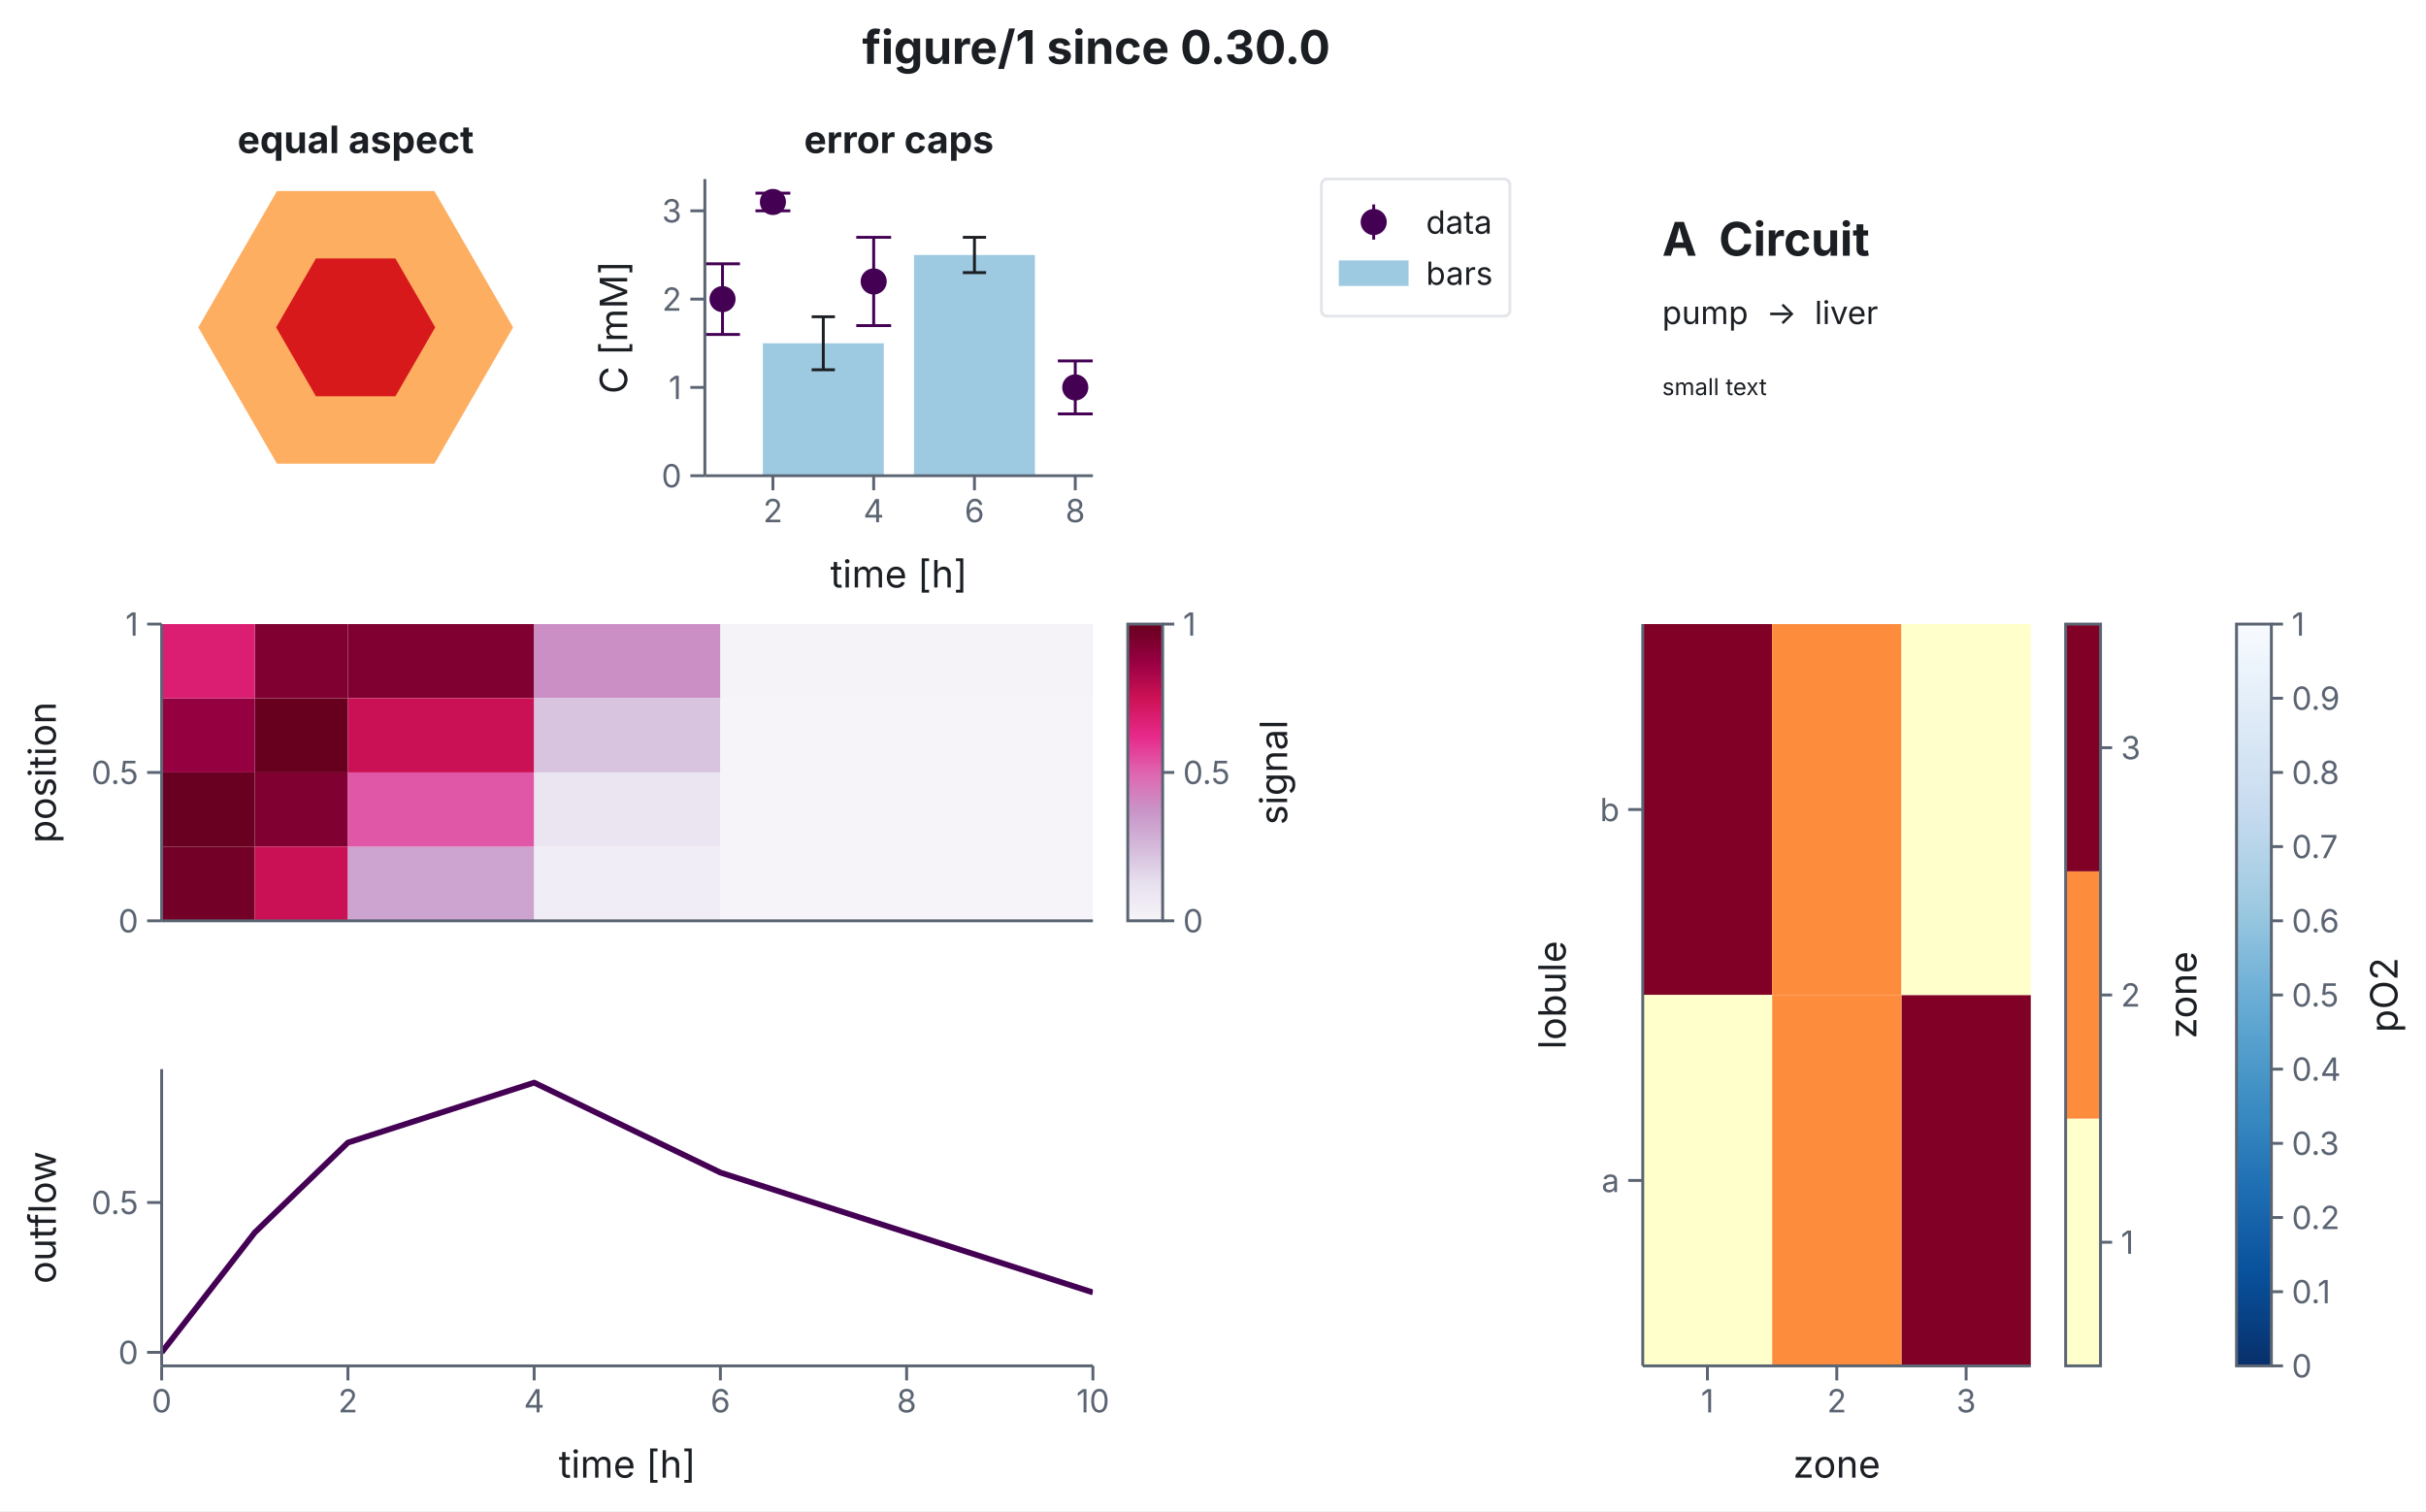
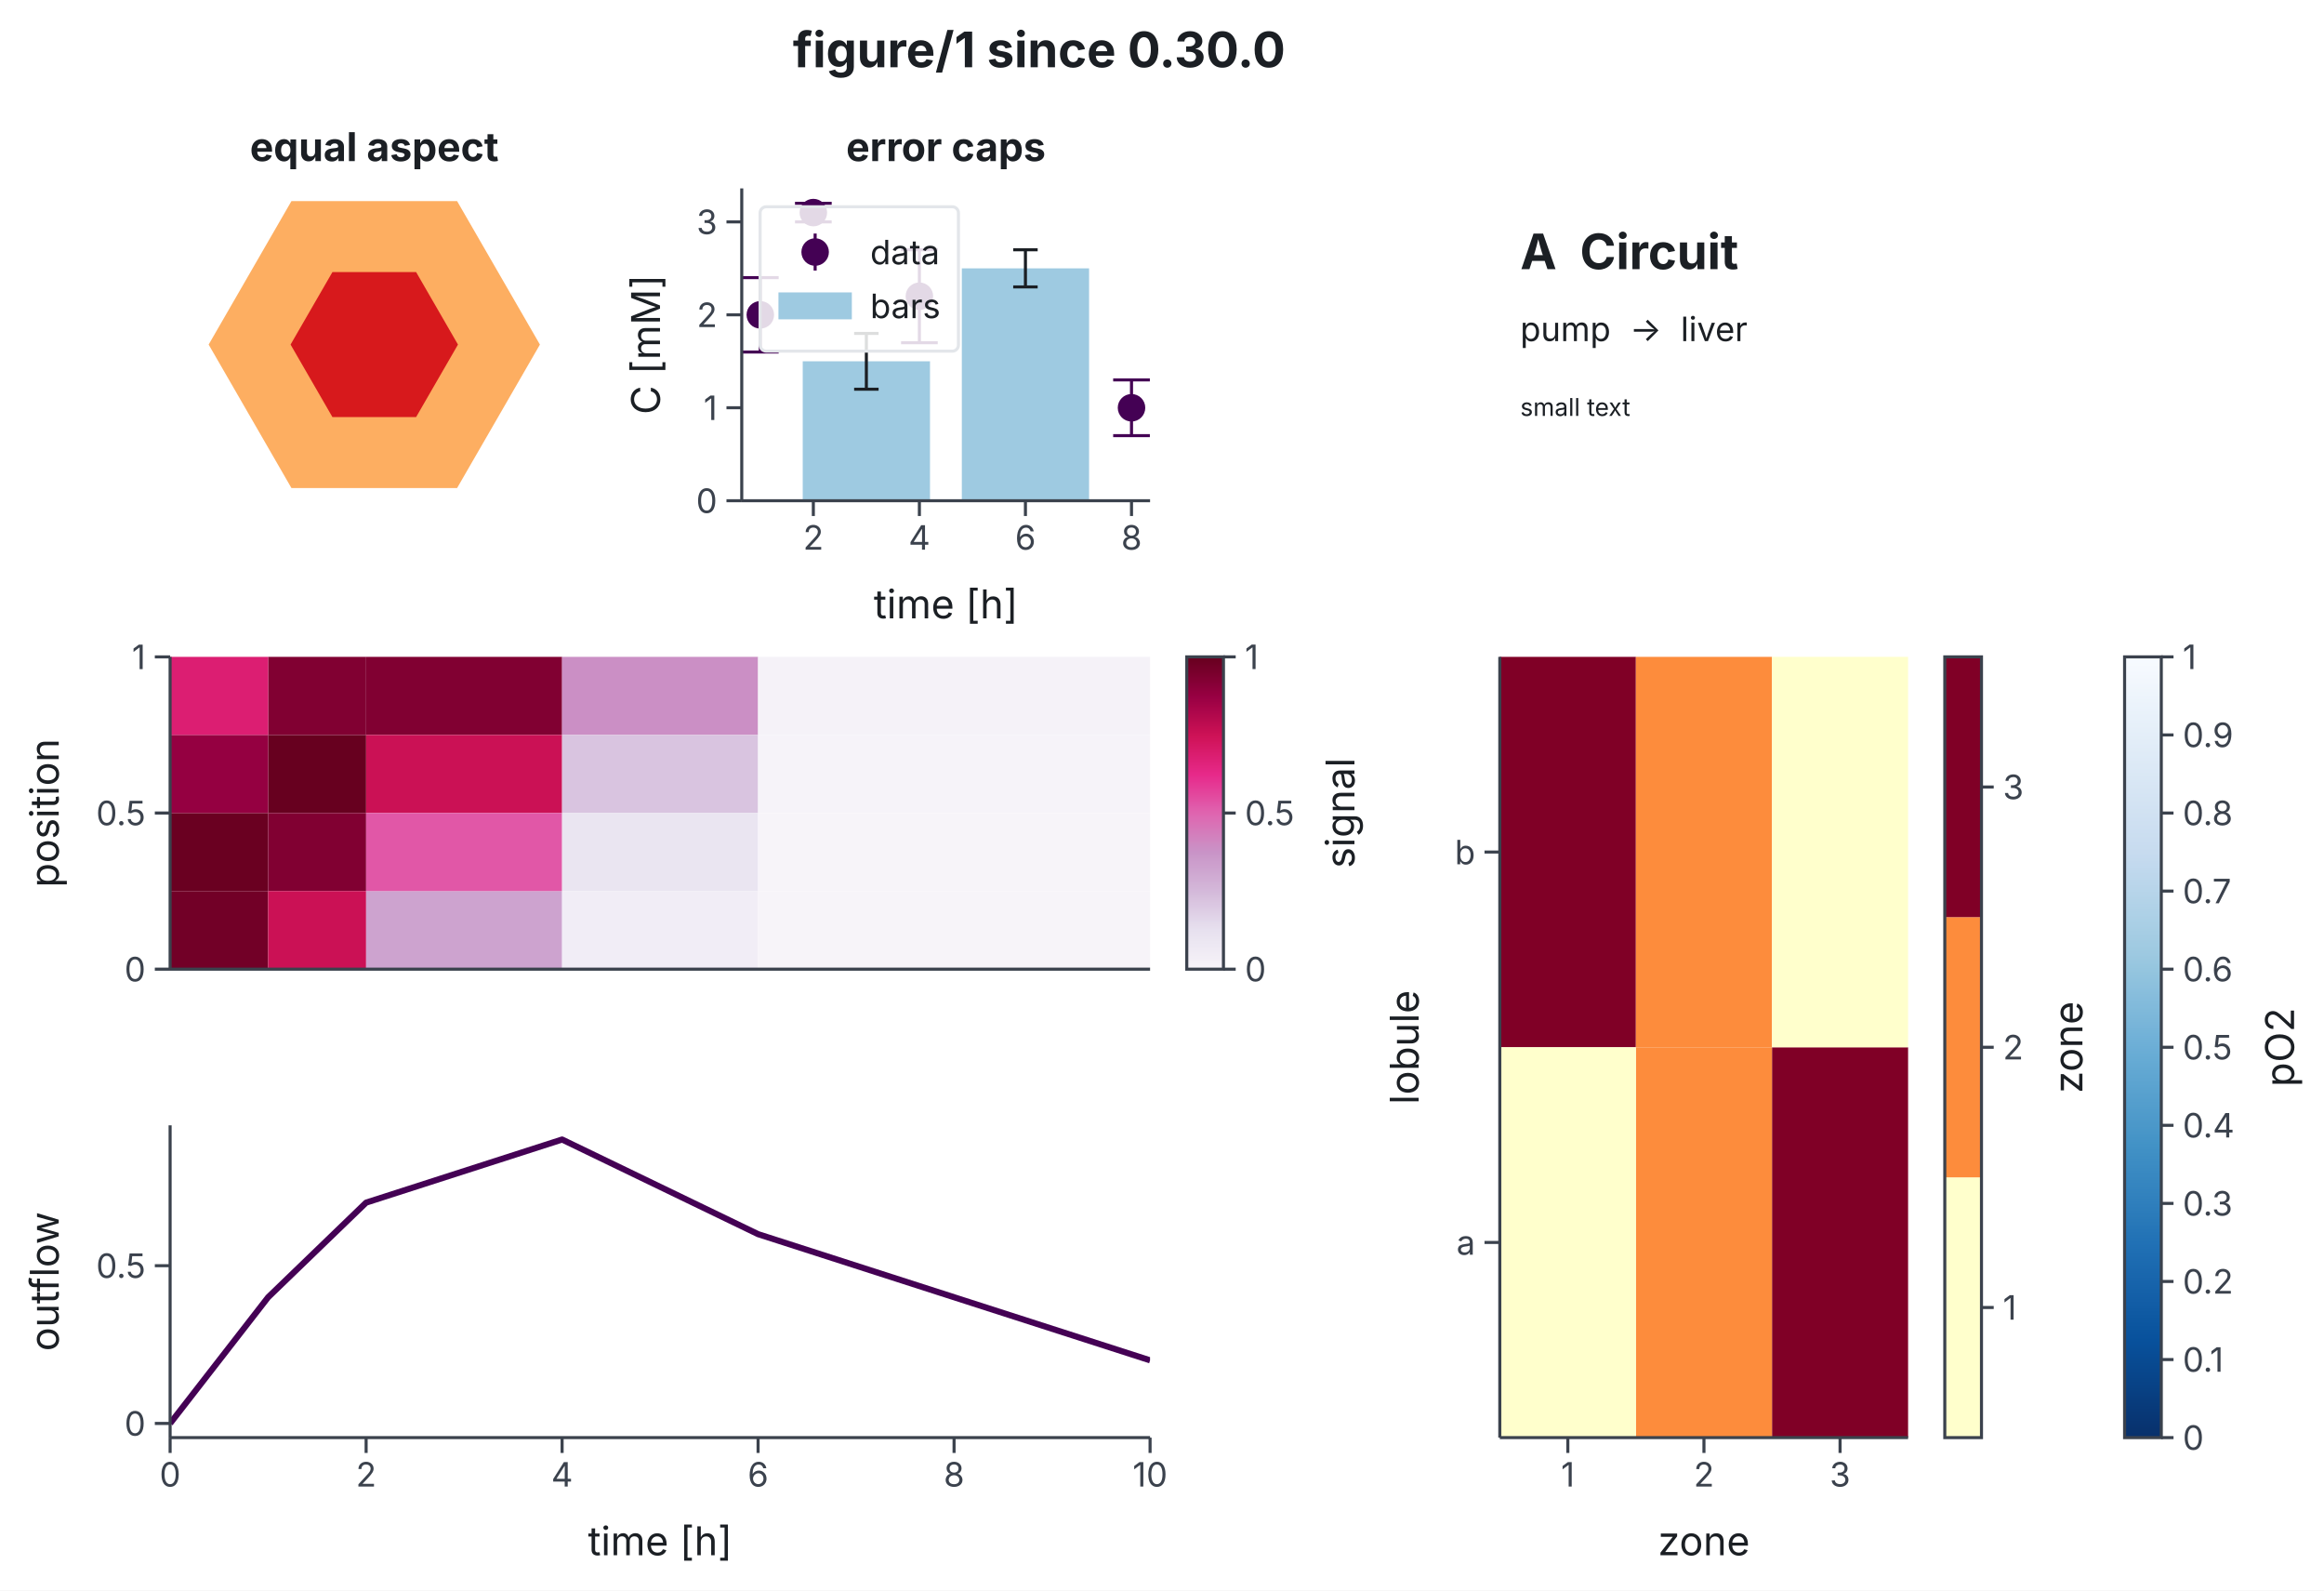
- <svg xmlns="http://www.w3.org/2000/svg" width="834.86" height="520" viewBox="0 0 834.86 520" class="sbmlsim-figure" role="img" font-family="Inter, -apple-system, BlinkMacSystemFont, 'Segoe UI', Roboto, Helvetica, Arial, sans-serif">
+ <svg xmlns="http://www.w3.org/2000/svg" width="760" height="520" viewBox="0 0 760 520" class="sbmlsim-figure" role="img" font-family="Inter, -apple-system, BlinkMacSystemFont, 'Segoe UI', Roboto, Helvetica, Arial, sans-serif">
  <defs>
-     <clipPath id="sbmlsim-edbe36c69c51-p0-clip-0">
+     <clipPath id="sbmlsim-ec288e77e031-p0-clip-0">
      <rect x="47.63" y="21.6" width="133.53" height="102.1" />
    </clipPath>
-     <clipPath id="sbmlsim-edbe36c69c51-p1-clip-0">
+     <clipPath id="sbmlsim-ec288e77e031-p1-clip-0">
      <rect x="37.94" y="21.6" width="133.53" height="102.1" />
    </clipPath>
-     <clipPath id="sbmlsim-edbe36c69c51-p2-clip-0">
-       <rect x="37.73" y="21.6" width="133.53" height="102.1" />
+     <clipPath id="sbmlsim-ec288e77e031-p2-clip-0">
+       <rect x="37.74" y="21.6" width="133.53" height="102.1" />
    </clipPath>
-     <clipPath id="sbmlsim-edbe36c69c51-p3-clip-0">
+     <clipPath id="sbmlsim-ec288e77e031-p3-clip-0">
      <rect x="47.63" y="0" width="320.46" height="102.1" />
    </clipPath>
-     <linearGradient id="sbmlsim-edbe36c69c51-p3-colorbar" x1="0" y1="1" x2="0" y2="0">
+     <linearGradient id="sbmlsim-ec288e77e031-p3-colorbar" x1="0" y1="1" x2="0" y2="0">
      <stop offset="0" stop-color="#f7f4f9" />
      <stop offset="0.016" stop-color="#f5f2f8" />
      <stop offset="0.031" stop-color="#f3eff6" />
      <stop offset="0.047" stop-color="#f1edf5" />
      <stop offset="0.062" stop-color="#efeaf4" />
      <stop offset="0.078" stop-color="#ede8f3" />
      <stop offset="0.094" stop-color="#ebe6f1" />
      <stop offset="0.109" stop-color="#e9e3f0" />
      <stop offset="0.125" stop-color="#e7e1ef" />
      <stop offset="0.141" stop-color="#e5dcec" />
      <stop offset="0.156" stop-color="#e2d7ea" />
      <stop offset="0.172" stop-color="#e0d2e7" />
      <stop offset="0.188" stop-color="#ddcde4" />
      <stop offset="0.203" stop-color="#dbc8e2" />
      <stop offset="0.219" stop-color="#d9c3df" />
      <stop offset="0.234" stop-color="#d6bedc" />
      <stop offset="0.25" stop-color="#d4b9da" />
      <stop offset="0.266" stop-color="#d3b4d7" />
      <stop offset="0.281" stop-color="#d1afd5" />
      <stop offset="0.297" stop-color="#d0abd3" />
      <stop offset="0.312" stop-color="#cea6d0" />
      <stop offset="0.328" stop-color="#cda1ce" />
      <stop offset="0.344" stop-color="#cc9dcc" />
      <stop offset="0.359" stop-color="#ca98c9" />
      <stop offset="0.375" stop-color="#c993c7" />
      <stop offset="0.391" stop-color="#cc8ec4" />
      <stop offset="0.406" stop-color="#cf88c1" />
      <stop offset="0.422" stop-color="#d282be" />
      <stop offset="0.438" stop-color="#d47cbb" />
      <stop offset="0.453" stop-color="#d776b8" />
      <stop offset="0.469" stop-color="#da70b5" />
      <stop offset="0.484" stop-color="#dd6ab3" />
      <stop offset="0.5" stop-color="#df64af" />
      <stop offset="0.516" stop-color="#e05dab" />
      <stop offset="0.531" stop-color="#e155a6" />
      <stop offset="0.547" stop-color="#e24da1" />
      <stop offset="0.562" stop-color="#e3469c" />
      <stop offset="0.578" stop-color="#e43e98" />
      <stop offset="0.594" stop-color="#e53793" />
      <stop offset="0.609" stop-color="#e62f8e" />
      <stop offset="0.625" stop-color="#e72989" />
      <stop offset="0.641" stop-color="#e32682" />
      <stop offset="0.656" stop-color="#e0237c" />
      <stop offset="0.672" stop-color="#dd2075" />
      <stop offset="0.688" stop-color="#da1d6f" />
      <stop offset="0.703" stop-color="#d71a68" />
      <stop offset="0.719" stop-color="#d41762" />
      <stop offset="0.734" stop-color="#d1145b" />
      <stop offset="0.75" stop-color="#cd1256" />
      <stop offset="0.766" stop-color="#c60f53" />
      <stop offset="0.781" stop-color="#bf0d51" />
      <stop offset="0.797" stop-color="#b80b4e" />
      <stop offset="0.812" stop-color="#b2094c" />
      <stop offset="0.828" stop-color="#ab064a" />
      <stop offset="0.844" stop-color="#a40447" />
      <stop offset="0.859" stop-color="#9d0245" />
      <stop offset="0.875" stop-color="#970042" />
      <stop offset="0.891" stop-color="#91003d" />
      <stop offset="0.906" stop-color="#8a0039" />
      <stop offset="0.922" stop-color="#840034" />
      <stop offset="0.938" stop-color="#7e0030" />
      <stop offset="0.953" stop-color="#78002b" />
      <stop offset="0.969" stop-color="#720027" />
      <stop offset="0.984" stop-color="#6c0022" />
      <stop offset="1" stop-color="#67001f" />
    </linearGradient>
-     <clipPath id="sbmlsim-edbe36c69c51-p4-clip-0">
+     <clipPath id="sbmlsim-ec288e77e031-p4-clip-0">
      <rect x="47.63" y="0" width="320.46" height="102.1" />
    </clipPath>
-     <clipPath id="sbmlsim-edbe36c69c51-p5-clip-0">
-       <rect x="37.73" y="0" width="133.53" height="255.25" />
+     <clipPath id="sbmlsim-ec288e77e031-p5-clip-0">
+       <rect x="37.74" y="0" width="133.53" height="255.25" />
    </clipPath>
-     <linearGradient id="sbmlsim-edbe36c69c51-p5-colorbar-1" x1="0" y1="1" x2="0" y2="0">
+     <linearGradient id="sbmlsim-ec288e77e031-p5-colorbar-1" x1="0" y1="1" x2="0" y2="0">
      <stop offset="0" stop-color="#08306b" />
      <stop offset="0.016" stop-color="#083471" />
      <stop offset="0.031" stop-color="#083877" />
      <stop offset="0.047" stop-color="#083c7d" />
      <stop offset="0.062" stop-color="#084184" />
      <stop offset="0.078" stop-color="#08458a" />
      <stop offset="0.094" stop-color="#084990" />
      <stop offset="0.109" stop-color="#084d96" />
      <stop offset="0.125" stop-color="#08519c" />
      <stop offset="0.141" stop-color="#0b559f" />
      <stop offset="0.156" stop-color="#0e59a2" />
      <stop offset="0.172" stop-color="#125da6" />
      <stop offset="0.188" stop-color="#1561a9" />
      <stop offset="0.203" stop-color="#1865ac" />
      <stop offset="0.219" stop-color="#1b69af" />
      <stop offset="0.234" stop-color="#1e6db2" />
      <stop offset="0.25" stop-color="#2171b5" />
      <stop offset="0.266" stop-color="#2575b7" />
      <stop offset="0.281" stop-color="#2a7ab9" />
      <stop offset="0.297" stop-color="#2e7ebc" />
      <stop offset="0.312" stop-color="#3282be" />
      <stop offset="0.328" stop-color="#3686c0" />
      <stop offset="0.344" stop-color="#3a8ac2" />
      <stop offset="0.359" stop-color="#3e8ec4" />
      <stop offset="0.375" stop-color="#4292c6" />
      <stop offset="0.391" stop-color="#4896c8" />
      <stop offset="0.406" stop-color="#4d99ca" />
      <stop offset="0.422" stop-color="#529dcc" />
      <stop offset="0.438" stop-color="#57a0ce" />
      <stop offset="0.453" stop-color="#5ca4d0" />
      <stop offset="0.469" stop-color="#61a7d2" />
      <stop offset="0.484" stop-color="#66abd4" />
      <stop offset="0.5" stop-color="#6caed6" />
      <stop offset="0.516" stop-color="#72b2d8" />
      <stop offset="0.531" stop-color="#79b5d9" />
      <stop offset="0.547" stop-color="#7fb9da" />
      <stop offset="0.562" stop-color="#85bcdc" />
      <stop offset="0.578" stop-color="#8cc0dd" />
      <stop offset="0.594" stop-color="#92c4de" />
      <stop offset="0.609" stop-color="#99c7e0" />
      <stop offset="0.625" stop-color="#9fcae1" />
      <stop offset="0.641" stop-color="#a4cce3" />
      <stop offset="0.656" stop-color="#a9cfe5" />
      <stop offset="0.672" stop-color="#aed1e7" />
      <stop offset="0.688" stop-color="#b3d3e8" />
      <stop offset="0.703" stop-color="#b8d5ea" />
      <stop offset="0.719" stop-color="#bdd7ec" />
      <stop offset="0.734" stop-color="#c2d9ee" />
      <stop offset="0.75" stop-color="#c7dbef" />
      <stop offset="0.766" stop-color="#caddf0" />
      <stop offset="0.781" stop-color="#cddff1" />
      <stop offset="0.797" stop-color="#d0e1f2" />
      <stop offset="0.812" stop-color="#d3e3f3" />
      <stop offset="0.828" stop-color="#d6e5f4" />
      <stop offset="0.844" stop-color="#d9e7f5" />
      <stop offset="0.859" stop-color="#dce9f6" />
      <stop offset="0.875" stop-color="#dfebf7" />
      <stop offset="0.891" stop-color="#e2edf8" />
      <stop offset="0.906" stop-color="#e5eff9" />
      <stop offset="0.922" stop-color="#e8f1fa" />
      <stop offset="0.938" stop-color="#ebf3fb" />
      <stop offset="0.953" stop-color="#eef5fc" />
      <stop offset="0.969" stop-color="#f2f7fd" />
      <stop offset="0.984" stop-color="#f5f9fe" />
      <stop offset="1" stop-color="#f7fbff" />
    </linearGradient>
  </defs>
  <g class="charton-background">
-     <rect x="0" y="0" width="834.86" height="520" fill="#ffffff" />
+     <rect x="0" y="0" width="760" height="520" fill="#ffffff" />
  </g>
  <g class="sbmlsim-figure-title">
-     <text x="377.24" y="16" font-size="16" font-weight="bold" text-anchor="middle" dominant-baseline="middle" fill="#1b1f24">figure/1 since 0.30.0</text>
+     <text x="339.81" y="16" font-size="16" font-weight="bold" text-anchor="middle" dominant-baseline="middle" fill="#1b1f24">figure/1 since 0.30.0</text>
  </g>
  <svg class="sbmlsim-plot" data-plot="lobule" x="8" y="40" width="182" height="166" overflow="visible">
    <g class="charton-title">
      <text x="114.4" y="7.8" font-size="13" fill="#1b1f24" text-anchor="middle" dominant-baseline="middle" font-weight="bold">equal aspect</text>
    </g>
-     <g class="charton-plot" clip-path="url(#sbmlsim-edbe36c69c51-p0-clip-0)">
+     <g class="charton-plot" clip-path="url(#sbmlsim-ec288e77e031-p0-clip-0)">
      <g class="sbmlsim-element sbmlsim-polygon" data-element="zone1">
        <g class="charton-mark charton-mark-polygon">
          <path d="M167.99 72.65L141.19 26.24L87.6 26.24L60.81 72.65L87.6 119.06L141.19 119.06Z" fill="#fdae61" />
          <path d="M167.99 72.65L141.19 26.24L87.6 26.24L60.81 72.65L87.6 119.06L141.19 119.06Z" fill="none" stroke="#fdae61" stroke-width="1" />
        </g>
      </g>
      <g class="sbmlsim-element sbmlsim-polygon" data-element="zone3">
        <g class="charton-mark charton-mark-polygon">
          <path d="M141.19 72.65L127.79 49.45L101 49.45L87.6 72.65L101 95.85L127.79 95.85Z" fill="#d7191c" />
          <path d="M141.19 72.65L127.79 49.45L101 49.45L87.6 72.65L101 95.85L127.79 95.85Z" fill="none" stroke="#d7191c" stroke-width="1" />
        </g>
      </g>
    </g>
    <g class="charton-axis charton-axis-x" data-axis="x" />
    <g class="charton-axis charton-axis-y" data-axis="y" />
  </svg>
  <svg class="sbmlsim-plot" data-plot="errors" x="204.63" y="40" width="241" height="166" overflow="visible">
    <g class="charton-title">
      <text x="104.7" y="7.8" font-size="13" fill="#1b1f24" text-anchor="middle" dominant-baseline="middle" font-weight="bold">error caps</text>
    </g>
-     <g class="charton-plot" clip-path="url(#sbmlsim-edbe36c69c51-p1-clip-0)">
+     <g class="charton-plot" clip-path="url(#sbmlsim-ec288e77e031-p1-clip-0)">
      <g class="sbmlsim-element sbmlsim-curve" data-element="data" data-legend="data">
        <g class="charton-mark charton-mark-path">
          <path d="M44.01 75.08L44.01 50.77M38.01 75.08L50.01 75.08M38.01 50.77L50.01 50.77M61.35 32.54L61.35 26.46M55.35 32.54L67.35 32.54M55.35 26.46L67.35 26.46M96.03 72.04L96.03 41.66M90.03 72.04L102.03 72.04M90.03 41.66L102.03 41.66M165.4 102.43L165.4 84.2M159.4 102.43L171.4 102.43M159.4 84.2L171.4 84.2" fill="none" stroke="#440154" stroke-width="1" stroke-linejoin="round" />
        </g>
        <g class="charton-mark charton-mark-point">
          <circle cx="44.01" cy="62.93" r="4" fill="#440154" stroke="#440154" stroke-width="1" />
          <circle cx="61.35" cy="29.5" r="4" fill="#440154" stroke="#440154" stroke-width="1" />
          <circle cx="96.03" cy="56.85" r="4" fill="#440154" stroke="#440154" stroke-width="1" />
          <circle cx="165.4" cy="93.31" r="4" fill="#440154" stroke="#440154" stroke-width="1" />
        </g>
      </g>
      <g class="sbmlsim-element sbmlsim-bar" data-element="bars" data-legend="bars">
        <g class="charton-mark charton-mark-polygon">
          <path d="M57.88 123.7L99.5 123.7L99.5 78.12L57.88 78.12Z" fill="#9ecae1" />
          <path d="M109.91 123.7L151.52 123.7L151.52 47.73L109.91 47.73Z" fill="#9ecae1" />
        </g>
        <g class="charton-mark charton-mark-path">
          <path d="M78.69 87.24L78.69 69M74.69 87.24L82.69 87.24M74.69 69L82.69 69M130.71 53.81L130.71 41.66M126.71 53.81L134.71 53.81M126.71 41.66L134.71 41.66" fill="none" stroke="#1b1f24" stroke-width="1" stroke-linejoin="round" />
        </g>
      </g>
    </g>
    <g class="charton-axis charton-axis-x" data-axis="x">
      <g class="charton-axis-line">
-         <path d="M37.94 123.7L171.47 123.7" fill="none" stroke="#5b6472" stroke-width="1" stroke-linejoin="round" />
-       </g>
-       <g class="charton-tick">
-         <path d="M61.35 123.7L61.35 128.7" fill="none" stroke="#5b6472" stroke-width="1" stroke-linejoin="round" />
-         <path d="M96.03 123.7L96.03 128.7" fill="none" stroke="#5b6472" stroke-width="1" stroke-linejoin="round" />
-         <path d="M130.71 123.7L130.71 128.7" fill="none" stroke="#5b6472" stroke-width="1" stroke-linejoin="round" />
-         <path d="M165.4 123.7L165.4 128.7" fill="none" stroke="#5b6472" stroke-width="1" stroke-linejoin="round" />
-       </g>
-       <g class="charton-tick-label">
-         <text x="61.35" y="131.7" font-size="11" fill="#5b6472" text-anchor="middle" dominant-baseline="hanging">2</text>
-         <text x="96.03" y="131.7" font-size="11" fill="#5b6472" text-anchor="middle" dominant-baseline="hanging">4</text>
-         <text x="130.71" y="131.7" font-size="11" fill="#5b6472" text-anchor="middle" dominant-baseline="hanging">6</text>
-         <text x="165.4" y="131.7" font-size="11" fill="#5b6472" text-anchor="middle" dominant-baseline="hanging">8</text>
+         <path d="M37.94 123.7L171.47 123.7" fill="none" stroke="#3b424d" stroke-width="1" stroke-linejoin="round" />
+       </g>
+       <g class="charton-tick">
+         <path d="M61.35 123.7L61.35 128.7" fill="none" stroke="#3b424d" stroke-width="1" stroke-linejoin="round" />
+         <path d="M96.03 123.7L96.03 128.7" fill="none" stroke="#3b424d" stroke-width="1" stroke-linejoin="round" />
+         <path d="M130.71 123.7L130.71 128.7" fill="none" stroke="#3b424d" stroke-width="1" stroke-linejoin="round" />
+         <path d="M165.4 123.7L165.4 128.7" fill="none" stroke="#3b424d" stroke-width="1" stroke-linejoin="round" />
+       </g>
+       <g class="charton-tick-label">
+         <text x="61.35" y="131.7" font-size="11" fill="#3b424d" text-anchor="middle" dominant-baseline="hanging">2</text>
+         <text x="96.03" y="131.7" font-size="11" fill="#3b424d" text-anchor="middle" dominant-baseline="hanging">4</text>
+         <text x="130.71" y="131.7" font-size="11" fill="#3b424d" text-anchor="middle" dominant-baseline="hanging">6</text>
+         <text x="165.4" y="131.7" font-size="11" fill="#3b424d" text-anchor="middle" dominant-baseline="hanging">8</text>
      </g>
      <g class="charton-axis-title">
        <text x="104.7" y="152.7" font-size="13" fill="#1b1f24" text-anchor="middle" dominant-baseline="hanging">time [h]</text>
      </g>
    </g>
    <g class="charton-axis charton-axis-y" data-axis="y">
      <g class="charton-axis-line">
-         <path d="M37.94 21.6L37.94 123.7" fill="none" stroke="#5b6472" stroke-width="1" stroke-linejoin="round" />
-       </g>
-       <g class="charton-tick">
-         <path d="M37.94 123.7L32.94 123.7" fill="none" stroke="#5b6472" stroke-width="1" stroke-linejoin="round" />
-         <path d="M37.94 93.31L32.94 93.31" fill="none" stroke="#5b6472" stroke-width="1" stroke-linejoin="round" />
-         <path d="M37.94 62.93L32.94 62.93" fill="none" stroke="#5b6472" stroke-width="1" stroke-linejoin="round" />
-         <path d="M37.94 32.54L32.94 32.54" fill="none" stroke="#5b6472" stroke-width="1" stroke-linejoin="round" />
-       </g>
-       <g class="charton-tick-label">
-         <text x="29.94" y="123.7" font-size="11" fill="#5b6472" text-anchor="end" dominant-baseline="central">0</text>
-         <text x="29.94" y="93.31" font-size="11" fill="#5b6472" text-anchor="end" dominant-baseline="central">1</text>
-         <text x="29.94" y="62.93" font-size="11" fill="#5b6472" text-anchor="end" dominant-baseline="central">2</text>
-         <text x="29.94" y="32.54" font-size="11" fill="#5b6472" text-anchor="end" dominant-baseline="central">3</text>
+         <path d="M37.94 21.6L37.94 123.7" fill="none" stroke="#3b424d" stroke-width="1" stroke-linejoin="round" />
+       </g>
+       <g class="charton-tick">
+         <path d="M37.94 123.7L32.94 123.7" fill="none" stroke="#3b424d" stroke-width="1" stroke-linejoin="round" />
+         <path d="M37.94 93.31L32.94 93.31" fill="none" stroke="#3b424d" stroke-width="1" stroke-linejoin="round" />
+         <path d="M37.94 62.93L32.94 62.93" fill="none" stroke="#3b424d" stroke-width="1" stroke-linejoin="round" />
+         <path d="M37.94 32.54L32.94 32.54" fill="none" stroke="#3b424d" stroke-width="1" stroke-linejoin="round" />
+       </g>
+       <g class="charton-tick-label">
+         <text x="29.94" y="123.7" font-size="11" fill="#3b424d" text-anchor="end" dominant-baseline="central">0</text>
+         <text x="29.94" y="93.31" font-size="11" fill="#3b424d" text-anchor="end" dominant-baseline="central">1</text>
+         <text x="29.94" y="62.93" font-size="11" fill="#3b424d" text-anchor="end" dominant-baseline="central">2</text>
+         <text x="29.94" y="32.54" font-size="11" fill="#3b424d" text-anchor="end" dominant-baseline="central">3</text>
      </g>
      <g class="charton-axis-title">
        <text x="6.5" y="72.65" font-size="13" fill="#1b1f24" text-anchor="middle" dominant-baseline="middle" transform="rotate(-90 6.5 72.65)">C [mM]</text>
      </g>
    </g>
  </svg>
-   <svg class="sbmlsim-plot" data-plot="schematic" x="527.59" y="40" width="300" height="166" overflow="visible">
-     <g class="charton-plot" clip-path="url(#sbmlsim-edbe36c69c51-p2-clip-0)">
+   <svg class="sbmlsim-plot" data-plot="schematic" x="452.73" y="40" width="300" height="166" overflow="visible">
+     <g class="charton-plot" clip-path="url(#sbmlsim-ec288e77e031-p2-clip-0)">
      <g class="sbmlsim-element sbmlsim-text" data-element="heading">
        <g class="charton-mark charton-mark-text">
          <text x="44.41" y="42.02" font-size="16" fill="#1b1f24" dominant-baseline="middle" font-weight="bold">A  Circuit</text>
        </g>
      </g>
      <g class="sbmlsim-element sbmlsim-text" data-element="plain">
        <g class="charton-mark charton-mark-text">
          <text x="44.41" y="67.54" font-size="11" fill="#1b1f24" dominant-baseline="middle">pump  -&gt;  liver</text>
        </g>
      </g>
      <g class="sbmlsim-element sbmlsim-text" data-element="small">
        <g class="charton-mark charton-mark-text">
          <text x="44.41" y="93.07" font-size="8" fill="#1b1f24" dominant-baseline="middle">small text</text>
        </g>
      </g>
    </g>
    <g class="charton-axis charton-axis-x" data-axis="x" />
    <g class="charton-axis charton-axis-y" data-axis="y" />
  </svg>
  <svg class="sbmlsim-plot" data-plot="space_time" x="8" y="214.75" width="437" height="126" overflow="visible">
-     <g class="charton-plot" clip-path="url(#sbmlsim-edbe36c69c51-p3-clip-0)">
+     <g class="charton-plot" clip-path="url(#sbmlsim-ec288e77e031-p3-clip-0)">
      <g class="sbmlsim-element sbmlsim-heatmap" data-element="cells">
        <g class="charton-mark charton-mark-polygon">
          <path d="M79.68 51.05L111.73 51.05L111.73 25.52L79.68 25.52Z" fill="#67001f" />
        </g>
        <g class="charton-mark charton-mark-polygon">
          <path d="M47.63 76.57L79.68 76.57L79.68 51.05L47.63 51.05Z" fill="#6a0021" />
        </g>
        <g class="charton-mark charton-mark-polygon">
          <path d="M47.63 102.1L79.68 102.1L79.68 76.57L47.63 76.57Z" fill="#720027" />
        </g>
        <g class="charton-mark charton-mark-polygon">
          <path d="M79.68 76.57L111.73 76.57L111.73 51.05L79.68 51.05Z" fill="#810032" />
          <path d="M79.68 25.52L111.73 25.52L111.73 0L79.68 0Z" fill="#810032" />
          <path d="M111.73 25.52L175.82 25.52L175.82 0L111.73 0Z" fill="#810032" />
        </g>
        <g class="charton-mark charton-mark-polygon">
          <path d="M47.63 51.05L79.68 51.05L79.68 25.52L47.63 25.52Z" fill="#950041" />
        </g>
        <g class="charton-mark charton-mark-polygon">
          <path d="M79.68 102.1L111.73 102.1L111.73 76.57L79.68 76.57Z" fill="#cb1155" />
          <path d="M111.73 51.05L175.82 51.05L175.82 25.52L111.73 25.52Z" fill="#cb1155" />
        </g>
        <g class="charton-mark charton-mark-polygon">
          <path d="M175.82 25.52L239.91 25.52L239.91 0L175.82 0Z" fill="#cb8fc5" />
        </g>
        <g class="charton-mark charton-mark-polygon">
          <path d="M111.73 102.1L175.82 102.1L175.82 76.57L111.73 76.57Z" fill="#cda3cf" />
        </g>
        <g class="charton-mark charton-mark-polygon">
          <path d="M175.82 51.05L239.91 51.05L239.91 25.52L175.82 25.52Z" fill="#d9c4e0" />
        </g>
        <g class="charton-mark charton-mark-polygon">
          <path d="M47.63 25.52L79.68 25.52L79.68 0L47.63 0Z" fill="#dc1e72" />
        </g>
        <g class="charton-mark charton-mark-polygon">
          <path d="M111.73 76.57L175.82 76.57L175.82 51.05L111.73 51.05Z" fill="#e157a7" />
        </g>
        <g class="charton-mark charton-mark-polygon">
          <path d="M175.82 76.57L239.91 76.57L239.91 51.05L175.82 51.05Z" fill="#eae5f1" />
        </g>
        <g class="charton-mark charton-mark-polygon">
          <path d="M175.82 102.1L239.91 102.1L239.91 76.57L175.82 76.57Z" fill="#f1edf6" />
        </g>
        <g class="charton-mark charton-mark-polygon">
          <path d="M239.91 25.52L368.1 25.52L368.1 0L239.91 0Z" fill="#f5f2f8" />
        </g>
        <g class="charton-mark charton-mark-polygon">
          <path d="M239.91 51.05L368.1 51.05L368.1 25.52L239.91 25.52Z" fill="#f6f3f9" />
        </g>
        <g class="charton-mark charton-mark-polygon">
          <path d="M239.91 102.1L368.1 102.1L368.1 76.57L239.91 76.57Z" fill="#f7f4f9" />
          <path d="M239.91 76.57L368.1 76.57L368.1 51.05L239.91 51.05Z" fill="#f7f4f9" />
        </g>
      </g>
    </g>
    <g class="charton-axis charton-axis-x" data-axis="x">
      <g class="charton-axis-line">
-         <path d="M47.63 102.1L368.1 102.1" fill="none" stroke="#5b6472" stroke-width="1" stroke-linejoin="round" />
+         <path d="M47.63 102.1L368.1 102.1" fill="none" stroke="#3b424d" stroke-width="1" stroke-linejoin="round" />
      </g>
    </g>
    <g class="charton-axis charton-axis-y" data-axis="y">
      <g class="charton-axis-line">
-         <path d="M47.63 0L47.63 102.1" fill="none" stroke="#5b6472" stroke-width="1" stroke-linejoin="round" />
-       </g>
-       <g class="charton-tick">
-         <path d="M47.63 102.1L42.63 102.1" fill="none" stroke="#5b6472" stroke-width="1" stroke-linejoin="round" />
-         <path d="M47.63 51.05L42.63 51.05" fill="none" stroke="#5b6472" stroke-width="1" stroke-linejoin="round" />
-         <path d="M47.63 0L42.63 0" fill="none" stroke="#5b6472" stroke-width="1" stroke-linejoin="round" />
-       </g>
-       <g class="charton-tick-label">
-         <text x="39.63" y="102.1" font-size="11" fill="#5b6472" text-anchor="end" dominant-baseline="central">0</text>
-         <text x="39.63" y="51.05" font-size="11" fill="#5b6472" text-anchor="end" dominant-baseline="central">0.5</text>
-         <text x="39.63" y="0" font-size="11" fill="#5b6472" text-anchor="end" dominant-baseline="central">1</text>
+         <path d="M47.63 0L47.63 102.1" fill="none" stroke="#3b424d" stroke-width="1" stroke-linejoin="round" />
+       </g>
+       <g class="charton-tick">
+         <path d="M47.63 102.1L42.63 102.1" fill="none" stroke="#3b424d" stroke-width="1" stroke-linejoin="round" />
+         <path d="M47.63 51.05L42.63 51.05" fill="none" stroke="#3b424d" stroke-width="1" stroke-linejoin="round" />
+         <path d="M47.63 0L42.63 0" fill="none" stroke="#3b424d" stroke-width="1" stroke-linejoin="round" />
+       </g>
+       <g class="charton-tick-label">
+         <text x="39.63" y="102.1" font-size="11" fill="#3b424d" text-anchor="end" dominant-baseline="central">0</text>
+         <text x="39.63" y="51.05" font-size="11" fill="#3b424d" text-anchor="end" dominant-baseline="central">0.5</text>
+         <text x="39.63" y="0" font-size="11" fill="#3b424d" text-anchor="end" dominant-baseline="central">1</text>
      </g>
      <g class="charton-axis-title">
        <text x="6.5" y="51.05" font-size="13" fill="#1b1f24" text-anchor="middle" dominant-baseline="middle" transform="rotate(-90 6.5 51.05)">position</text>
      </g>
    </g>
    <g class="sbmlsim-colorbar">
-       <rect x="380.1" y="0" width="12" height="102.1" fill="url(#sbmlsim-edbe36c69c51-p3-colorbar)" />
-       <rect x="380.1" y="0" width="12" height="102.1" fill="none" stroke="#5b6472" stroke-width="1" />
-       <g class="sbmlsim-colorbar-ticks" stroke="#5b6472" stroke-width="1">
+       <rect x="380.1" y="0" width="12" height="102.1" fill="url(#sbmlsim-ec288e77e031-p3-colorbar)" />
+       <rect x="380.1" y="0" width="12" height="102.1" fill="none" stroke="#3b424d" stroke-width="1" />
+       <g class="sbmlsim-colorbar-ticks" stroke="#3b424d" stroke-width="1">
        <line x1="392.1" y1="102.1" x2="396.1" y2="102.1" />
        <line x1="392.1" y1="51.05" x2="396.1" y2="51.05" />
        <line x1="392.1" y1="0" x2="396.1" y2="0" />
      </g>
-       <g class="sbmlsim-colorbar-tick-labels" fill="#5b6472" font-size="11">
+       <g class="sbmlsim-colorbar-tick-labels" fill="#3b424d" font-size="11">
        <text x="399.1" y="102.1" dominant-baseline="middle">0</text>
        <text x="399.1" y="51.05" dominant-baseline="middle">0.5</text>
        <text x="399.1" y="0" dominant-baseline="middle">1</text>
      </g>
      <g class="sbmlsim-colorbar-label">
        <text x="430.23" y="51.05" font-size="13" fill="#1b1f24" text-anchor="middle" dominant-baseline="middle" transform="rotate(-90 430.23 51.05)">signal</text>
      </g>
    </g>
  </svg>
  <svg class="sbmlsim-plot" data-plot="outflow" x="8" y="367.9" width="437" height="145" overflow="visible">
-     <g class="charton-plot" clip-path="url(#sbmlsim-edbe36c69c51-p4-clip-0)">
+     <g class="charton-plot" clip-path="url(#sbmlsim-ec288e77e031-p4-clip-0)">
      <g class="sbmlsim-element sbmlsim-curve" data-element="flow">
        <g class="charton-mark charton-mark-path">
          <path d="M47.63 97.46L79.68 56.21L111.73 25.27L175.82 4.64L239.91 35.58L368.1 76.83" fill="none" stroke="#440154" stroke-width="2" stroke-linejoin="round" />
        </g>
      </g>
    </g>
    <g class="charton-axis charton-axis-x" data-axis="x">
      <g class="charton-axis-line">
-         <path d="M47.63 102.1L368.1 102.1" fill="none" stroke="#5b6472" stroke-width="1" stroke-linejoin="round" />
-       </g>
-       <g class="charton-tick">
-         <path d="M47.63 102.1L47.63 107.1" fill="none" stroke="#5b6472" stroke-width="1" stroke-linejoin="round" />
-         <path d="M111.73 102.1L111.73 107.1" fill="none" stroke="#5b6472" stroke-width="1" stroke-linejoin="round" />
-         <path d="M175.82 102.1L175.82 107.1" fill="none" stroke="#5b6472" stroke-width="1" stroke-linejoin="round" />
-         <path d="M239.91 102.1L239.91 107.1" fill="none" stroke="#5b6472" stroke-width="1" stroke-linejoin="round" />
-         <path d="M304 102.1L304 107.1" fill="none" stroke="#5b6472" stroke-width="1" stroke-linejoin="round" />
-         <path d="M368.1 102.1L368.1 107.1" fill="none" stroke="#5b6472" stroke-width="1" stroke-linejoin="round" />
-       </g>
-       <g class="charton-tick-label">
-         <text x="47.63" y="110.1" font-size="11" fill="#5b6472" text-anchor="middle" dominant-baseline="hanging">0</text>
-         <text x="111.73" y="110.1" font-size="11" fill="#5b6472" text-anchor="middle" dominant-baseline="hanging">2</text>
-         <text x="175.82" y="110.1" font-size="11" fill="#5b6472" text-anchor="middle" dominant-baseline="hanging">4</text>
-         <text x="239.91" y="110.1" font-size="11" fill="#5b6472" text-anchor="middle" dominant-baseline="hanging">6</text>
-         <text x="304" y="110.1" font-size="11" fill="#5b6472" text-anchor="middle" dominant-baseline="hanging">8</text>
-         <text x="368.1" y="110.1" font-size="11" fill="#5b6472" text-anchor="middle" dominant-baseline="hanging">10</text>
+         <path d="M47.63 102.1L368.1 102.1" fill="none" stroke="#3b424d" stroke-width="1" stroke-linejoin="round" />
+       </g>
+       <g class="charton-tick">
+         <path d="M47.63 102.1L47.63 107.1" fill="none" stroke="#3b424d" stroke-width="1" stroke-linejoin="round" />
+         <path d="M111.73 102.1L111.73 107.1" fill="none" stroke="#3b424d" stroke-width="1" stroke-linejoin="round" />
+         <path d="M175.82 102.1L175.82 107.1" fill="none" stroke="#3b424d" stroke-width="1" stroke-linejoin="round" />
+         <path d="M239.91 102.1L239.91 107.1" fill="none" stroke="#3b424d" stroke-width="1" stroke-linejoin="round" />
+         <path d="M304 102.1L304 107.1" fill="none" stroke="#3b424d" stroke-width="1" stroke-linejoin="round" />
+         <path d="M368.1 102.1L368.1 107.1" fill="none" stroke="#3b424d" stroke-width="1" stroke-linejoin="round" />
+       </g>
+       <g class="charton-tick-label">
+         <text x="47.63" y="110.1" font-size="11" fill="#3b424d" text-anchor="middle" dominant-baseline="hanging">0</text>
+         <text x="111.73" y="110.1" font-size="11" fill="#3b424d" text-anchor="middle" dominant-baseline="hanging">2</text>
+         <text x="175.82" y="110.1" font-size="11" fill="#3b424d" text-anchor="middle" dominant-baseline="hanging">4</text>
+         <text x="239.91" y="110.1" font-size="11" fill="#3b424d" text-anchor="middle" dominant-baseline="hanging">6</text>
+         <text x="304" y="110.1" font-size="11" fill="#3b424d" text-anchor="middle" dominant-baseline="hanging">8</text>
+         <text x="368.1" y="110.1" font-size="11" fill="#3b424d" text-anchor="middle" dominant-baseline="hanging">10</text>
      </g>
      <g class="charton-axis-title">
        <text x="207.87" y="131.1" font-size="13" fill="#1b1f24" text-anchor="middle" dominant-baseline="hanging">time [h]</text>
      </g>
    </g>
    <g class="charton-axis charton-axis-y" data-axis="y">
      <g class="charton-axis-line">
-         <path d="M47.63 0L47.63 102.1" fill="none" stroke="#5b6472" stroke-width="1" stroke-linejoin="round" />
-       </g>
-       <g class="charton-tick">
-         <path d="M47.63 97.46L42.63 97.46" fill="none" stroke="#5b6472" stroke-width="1" stroke-linejoin="round" />
-         <path d="M47.63 45.89L42.63 45.89" fill="none" stroke="#5b6472" stroke-width="1" stroke-linejoin="round" />
-       </g>
-       <g class="charton-tick-label">
-         <text x="39.63" y="97.46" font-size="11" fill="#5b6472" text-anchor="end" dominant-baseline="central">0</text>
-         <text x="39.63" y="45.89" font-size="11" fill="#5b6472" text-anchor="end" dominant-baseline="central">0.5</text>
+         <path d="M47.63 0L47.63 102.1" fill="none" stroke="#3b424d" stroke-width="1" stroke-linejoin="round" />
+       </g>
+       <g class="charton-tick">
+         <path d="M47.63 97.46L42.63 97.46" fill="none" stroke="#3b424d" stroke-width="1" stroke-linejoin="round" />
+         <path d="M47.63 45.89L42.63 45.89" fill="none" stroke="#3b424d" stroke-width="1" stroke-linejoin="round" />
+       </g>
+       <g class="charton-tick-label">
+         <text x="39.63" y="97.46" font-size="11" fill="#3b424d" text-anchor="end" dominant-baseline="central">0</text>
+         <text x="39.63" y="45.89" font-size="11" fill="#3b424d" text-anchor="end" dominant-baseline="central">0.5</text>
      </g>
      <g class="charton-axis-title">
        <text x="6.5" y="51.05" font-size="13" fill="#1b1f24" text-anchor="middle" dominant-baseline="middle" transform="rotate(-90 6.5 51.05)">outflow</text>
      </g>
    </g>
  </svg>
-   <svg class="sbmlsim-plot" data-plot="zones" x="527.59" y="214.75" width="300" height="298" overflow="visible">
-     <g class="charton-plot" clip-path="url(#sbmlsim-edbe36c69c51-p5-clip-0)">
+   <svg class="sbmlsim-plot" data-plot="zones" x="452.73" y="214.75" width="300" height="298" overflow="visible">
+     <g class="charton-plot" clip-path="url(#sbmlsim-ec288e77e031-p5-clip-0)">
      <g class="sbmlsim-element sbmlsim-heatmap" data-element="zone_cells">
        <g class="charton-mark charton-mark-polygon">
          <path d="M126.75 255.25L171.26 255.25L171.26 127.63L126.75 127.63Z" fill="#800026" />
-           <path d="M37.73 127.63L82.24 127.63L82.24 0L37.73 0Z" fill="#800026" />
+           <path d="M37.74 127.63L82.24 127.63L82.24 0L37.74 0Z" fill="#800026" />
        </g>
        <g class="charton-mark charton-mark-polygon">
          <path d="M82.24 255.25L126.75 255.25L126.75 127.63L82.24 127.63Z" fill="#fd8c3c" />
          <path d="M82.24 127.63L126.75 127.63L126.75 0L82.24 0Z" fill="#fd8c3c" />
        </g>
        <g class="charton-mark charton-mark-polygon">
-           <path d="M37.73 255.25L82.24 255.25L82.24 127.63L37.73 127.63Z" fill="#ffffcc" />
+           <path d="M37.74 255.25L82.24 255.25L82.24 127.63L37.74 127.63Z" fill="#ffffcc" />
          <path d="M126.75 127.63L171.26 127.63L171.26 0L126.75 0Z" fill="#ffffcc" />
        </g>
      </g>
    </g>
    <g class="charton-axis charton-axis-x" data-axis="x">
      <g class="charton-axis-line">
-         <path d="M37.73 255.25L171.26 255.25" fill="none" stroke="#5b6472" stroke-width="1" stroke-linejoin="round" />
-       </g>
-       <g class="charton-tick">
-         <path d="M59.99 255.25L59.99 260.25" fill="none" stroke="#5b6472" stroke-width="1" stroke-linejoin="round" />
-         <path d="M104.5 255.25L104.5 260.25" fill="none" stroke="#5b6472" stroke-width="1" stroke-linejoin="round" />
-         <path d="M149.01 255.25L149.01 260.25" fill="none" stroke="#5b6472" stroke-width="1" stroke-linejoin="round" />
-       </g>
-       <g class="charton-tick-label">
-         <text x="59.99" y="263.25" font-size="11" fill="#5b6472" text-anchor="middle" dominant-baseline="hanging">1</text>
-         <text x="104.5" y="263.25" font-size="11" fill="#5b6472" text-anchor="middle" dominant-baseline="hanging">2</text>
-         <text x="149.01" y="263.25" font-size="11" fill="#5b6472" text-anchor="middle" dominant-baseline="hanging">3</text>
+         <path d="M37.74 255.25L171.26 255.25" fill="none" stroke="#3b424d" stroke-width="1" stroke-linejoin="round" />
+       </g>
+       <g class="charton-tick">
+         <path d="M59.99 255.25L59.99 260.25" fill="none" stroke="#3b424d" stroke-width="1" stroke-linejoin="round" />
+         <path d="M104.5 255.25L104.5 260.25" fill="none" stroke="#3b424d" stroke-width="1" stroke-linejoin="round" />
+         <path d="M149.01 255.25L149.01 260.25" fill="none" stroke="#3b424d" stroke-width="1" stroke-linejoin="round" />
+       </g>
+       <g class="charton-tick-label">
+         <text x="59.99" y="263.25" font-size="11" fill="#3b424d" text-anchor="middle" dominant-baseline="hanging">1</text>
+         <text x="104.5" y="263.25" font-size="11" fill="#3b424d" text-anchor="middle" dominant-baseline="hanging">2</text>
+         <text x="149.01" y="263.25" font-size="11" fill="#3b424d" text-anchor="middle" dominant-baseline="hanging">3</text>
      </g>
      <g class="charton-axis-title">
        <text x="104.5" y="284.25" font-size="13" fill="#1b1f24" text-anchor="middle" dominant-baseline="hanging">zone</text>
      </g>
    </g>
    <g class="charton-axis charton-axis-y" data-axis="y">
      <g class="charton-axis-line">
-         <path d="M37.73 0L37.73 255.25" fill="none" stroke="#5b6472" stroke-width="1" stroke-linejoin="round" />
-       </g>
-       <g class="charton-tick">
-         <path d="M37.73 191.44L32.73 191.44" fill="none" stroke="#5b6472" stroke-width="1" stroke-linejoin="round" />
-         <path d="M37.73 63.81L32.73 63.81" fill="none" stroke="#5b6472" stroke-width="1" stroke-linejoin="round" />
-       </g>
-       <g class="charton-tick-label">
-         <text x="29.73" y="191.44" font-size="11" fill="#5b6472" text-anchor="end" dominant-baseline="central">a</text>
-         <text x="29.73" y="63.81" font-size="11" fill="#5b6472" text-anchor="end" dominant-baseline="central">b</text>
+         <path d="M37.74 0L37.74 255.25" fill="none" stroke="#3b424d" stroke-width="1" stroke-linejoin="round" />
+       </g>
+       <g class="charton-tick">
+         <path d="M37.74 191.44L32.74 191.44" fill="none" stroke="#3b424d" stroke-width="1" stroke-linejoin="round" />
+         <path d="M37.74 63.81L32.74 63.81" fill="none" stroke="#3b424d" stroke-width="1" stroke-linejoin="round" />
+       </g>
+       <g class="charton-tick-label">
+         <text x="29.74" y="191.44" font-size="11" fill="#3b424d" text-anchor="end" dominant-baseline="central">a</text>
+         <text x="29.74" y="63.81" font-size="11" fill="#3b424d" text-anchor="end" dominant-baseline="central">b</text>
      </g>
      <g class="charton-axis-title">
        <text x="6.5" y="127.63" font-size="13" fill="#1b1f24" text-anchor="middle" dominant-baseline="middle" transform="rotate(-90 6.5 127.63)">lobule</text>
      </g>
    </g>
    <g class="sbmlsim-colorbar">
      <rect x="183.26" y="170.17" width="12" height="85.08" fill="#ffffcc" />
      <rect x="183.26" y="85.08" width="12" height="85.08" fill="#fd8c3c" />
      <rect x="183.26" y="0" width="12" height="85.08" fill="#800026" />
-       <rect x="183.26" y="0" width="12" height="255.25" fill="none" stroke="#5b6472" stroke-width="1" />
-       <g class="sbmlsim-colorbar-ticks" stroke="#5b6472" stroke-width="1">
+       <rect x="183.26" y="0" width="12" height="255.25" fill="none" stroke="#3b424d" stroke-width="1" />
+       <g class="sbmlsim-colorbar-ticks" stroke="#3b424d" stroke-width="1">
        <line x1="195.26" y1="212.71" x2="199.26" y2="212.71" />
        <line x1="195.26" y1="127.63" x2="199.26" y2="127.63" />
        <line x1="195.26" y1="42.54" x2="199.26" y2="42.54" />
      </g>
-       <g class="sbmlsim-colorbar-tick-labels" fill="#5b6472" font-size="11">
+       <g class="sbmlsim-colorbar-tick-labels" fill="#3b424d" font-size="11">
        <text x="202.26" y="212.71" dominant-baseline="middle">1</text>
        <text x="202.26" y="127.63" dominant-baseline="middle">2</text>
        <text x="202.26" y="42.54" dominant-baseline="middle">3</text>
      </g>
      <g class="sbmlsim-colorbar-label">
        <text x="223.56" y="127.63" font-size="13" fill="#1b1f24" text-anchor="middle" dominant-baseline="middle" transform="rotate(-90 223.56 127.63)">zone</text>
      </g>
    </g>
    <g class="sbmlsim-colorbar">
-       <rect x="242.06" y="0" width="12" height="255.25" fill="url(#sbmlsim-edbe36c69c51-p5-colorbar-1)" />
-       <rect x="242.06" y="0" width="12" height="255.25" fill="none" stroke="#5b6472" stroke-width="1" />
-       <g class="sbmlsim-colorbar-ticks" stroke="#5b6472" stroke-width="1">
+       <rect x="242.06" y="0" width="12" height="255.25" fill="url(#sbmlsim-ec288e77e031-p5-colorbar-1)" />
+       <rect x="242.06" y="0" width="12" height="255.25" fill="none" stroke="#3b424d" stroke-width="1" />
+       <g class="sbmlsim-colorbar-ticks" stroke="#3b424d" stroke-width="1">
        <line x1="254.06" y1="255.25" x2="258.06" y2="255.25" />
        <line x1="254.06" y1="229.73" x2="258.06" y2="229.73" />
        <line x1="254.06" y1="204.2" x2="258.06" y2="204.2" />
        <line x1="254.06" y1="178.68" x2="258.06" y2="178.68" />
        <line x1="254.06" y1="153.15" x2="258.06" y2="153.15" />
        <line x1="254.06" y1="127.63" x2="258.06" y2="127.63" />
        <line x1="254.06" y1="102.1" x2="258.06" y2="102.1" />
        <line x1="254.06" y1="76.57" x2="258.06" y2="76.57" />
        <line x1="254.06" y1="51.05" x2="258.06" y2="51.05" />
        <line x1="254.06" y1="25.52" x2="258.06" y2="25.52" />
        <line x1="254.06" y1="0" x2="258.06" y2="0" />
      </g>
-       <g class="sbmlsim-colorbar-tick-labels" fill="#5b6472" font-size="11">
+       <g class="sbmlsim-colorbar-tick-labels" fill="#3b424d" font-size="11">
        <text x="261.06" y="255.25" dominant-baseline="middle">0</text>
        <text x="261.06" y="229.73" dominant-baseline="middle">0.1</text>
        <text x="261.06" y="204.2" dominant-baseline="middle">0.2</text>
        <text x="261.06" y="178.68" dominant-baseline="middle">0.3</text>
        <text x="261.06" y="153.15" dominant-baseline="middle">0.4</text>
        <text x="261.06" y="127.63" dominant-baseline="middle">0.5</text>
        <text x="261.06" y="102.1" dominant-baseline="middle">0.6</text>
        <text x="261.06" y="76.57" dominant-baseline="middle">0.7</text>
        <text x="261.06" y="51.05" dominant-baseline="middle">0.8</text>
        <text x="261.06" y="25.52" dominant-baseline="middle">0.9</text>
        <text x="261.06" y="0" dominant-baseline="middle">1</text>
      </g>
      <g class="sbmlsim-colorbar-label">
        <text x="292.77" y="127.63" font-size="13" fill="#1b1f24" text-anchor="middle" dominant-baseline="middle" transform="rotate(-90 292.77 127.63)">pO2</text>
      </g>
    </g>
  </svg>
  <g class="sbmlsim-legend" data-plot="errors">
-     <rect class="sbmlsim-legend-frame" x="454.73" y="61.6" width="64.86" height="47.2" rx="2" fill="#ffffff" fill-opacity="0.85" stroke="#e3e6ea" stroke-width="1" />
+     <rect class="sbmlsim-legend-frame" x="248.57" y="67.6" width="64.86" height="47.2" rx="2" fill="#ffffff" fill-opacity="0.85" stroke="#e3e6ea" stroke-width="1" />
    <g class="sbmlsim-legend-entry" data-legend="data">
-       <g class="sbmlsim-legend-swatch" transform="translate(460.73 76.4)">
+       <g class="sbmlsim-legend-swatch" transform="translate(254.57 82.4)">
        <path d="M12 -6.05L12 6.05" fill="none" stroke="#440154" stroke-width="1" />
        <circle cx="12" cy="0" r="4" fill="#440154" stroke="#440154" stroke-width="1" />
      </g>
-       <text class="sbmlsim-legend-label" x="490.73" y="76.4" font-size="11" fill="#1b1f24" dominant-baseline="central">data</text>
+       <text class="sbmlsim-legend-label" x="284.57" y="82.4" font-size="11" fill="#1b1f24" dominant-baseline="central">data</text>
    </g>
    <g class="sbmlsim-legend-entry" data-legend="bars">
-       <g class="sbmlsim-legend-swatch" transform="translate(460.73 94)">
+       <g class="sbmlsim-legend-swatch" transform="translate(254.57 100)">
        <rect x="0" y="-4.4" width="24" height="8.8" fill="#9ecae1" />
      </g>
-       <text class="sbmlsim-legend-label" x="490.73" y="94" font-size="11" fill="#1b1f24" dominant-baseline="central">bars</text>
+       <text class="sbmlsim-legend-label" x="284.57" y="100" font-size="11" fill="#1b1f24" dominant-baseline="central">bars</text>
    </g>
  </g>
</svg>
